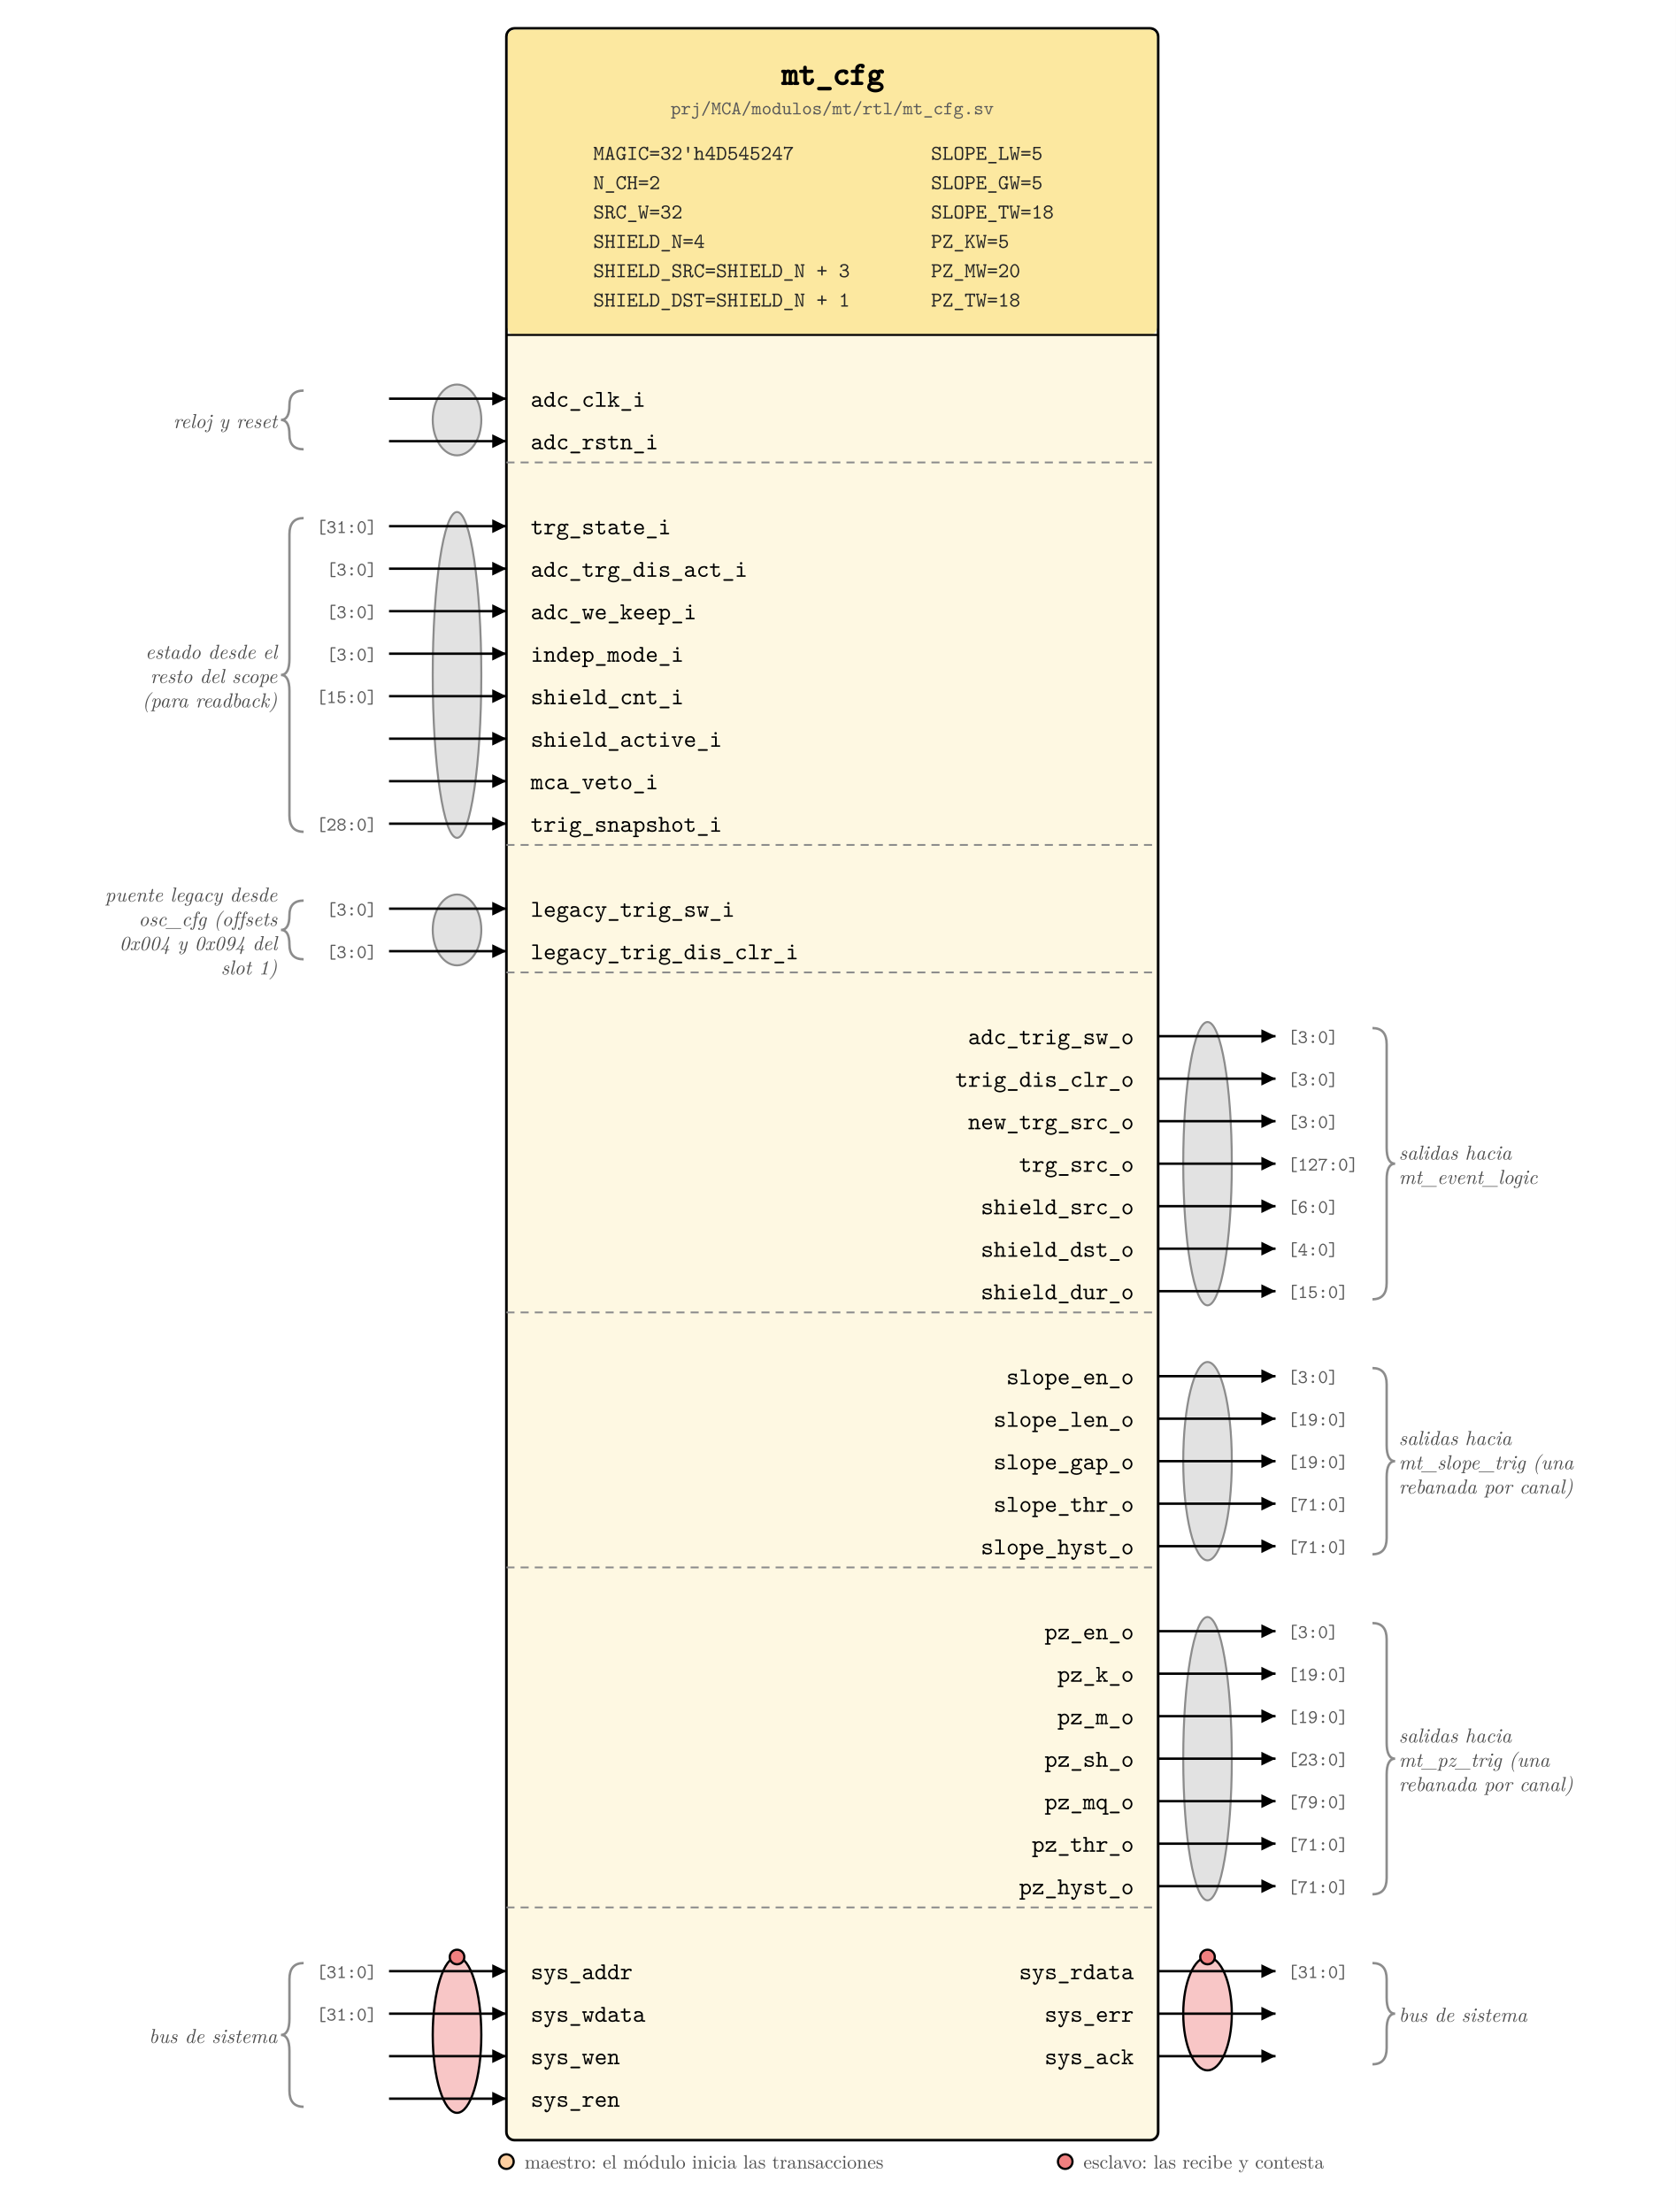
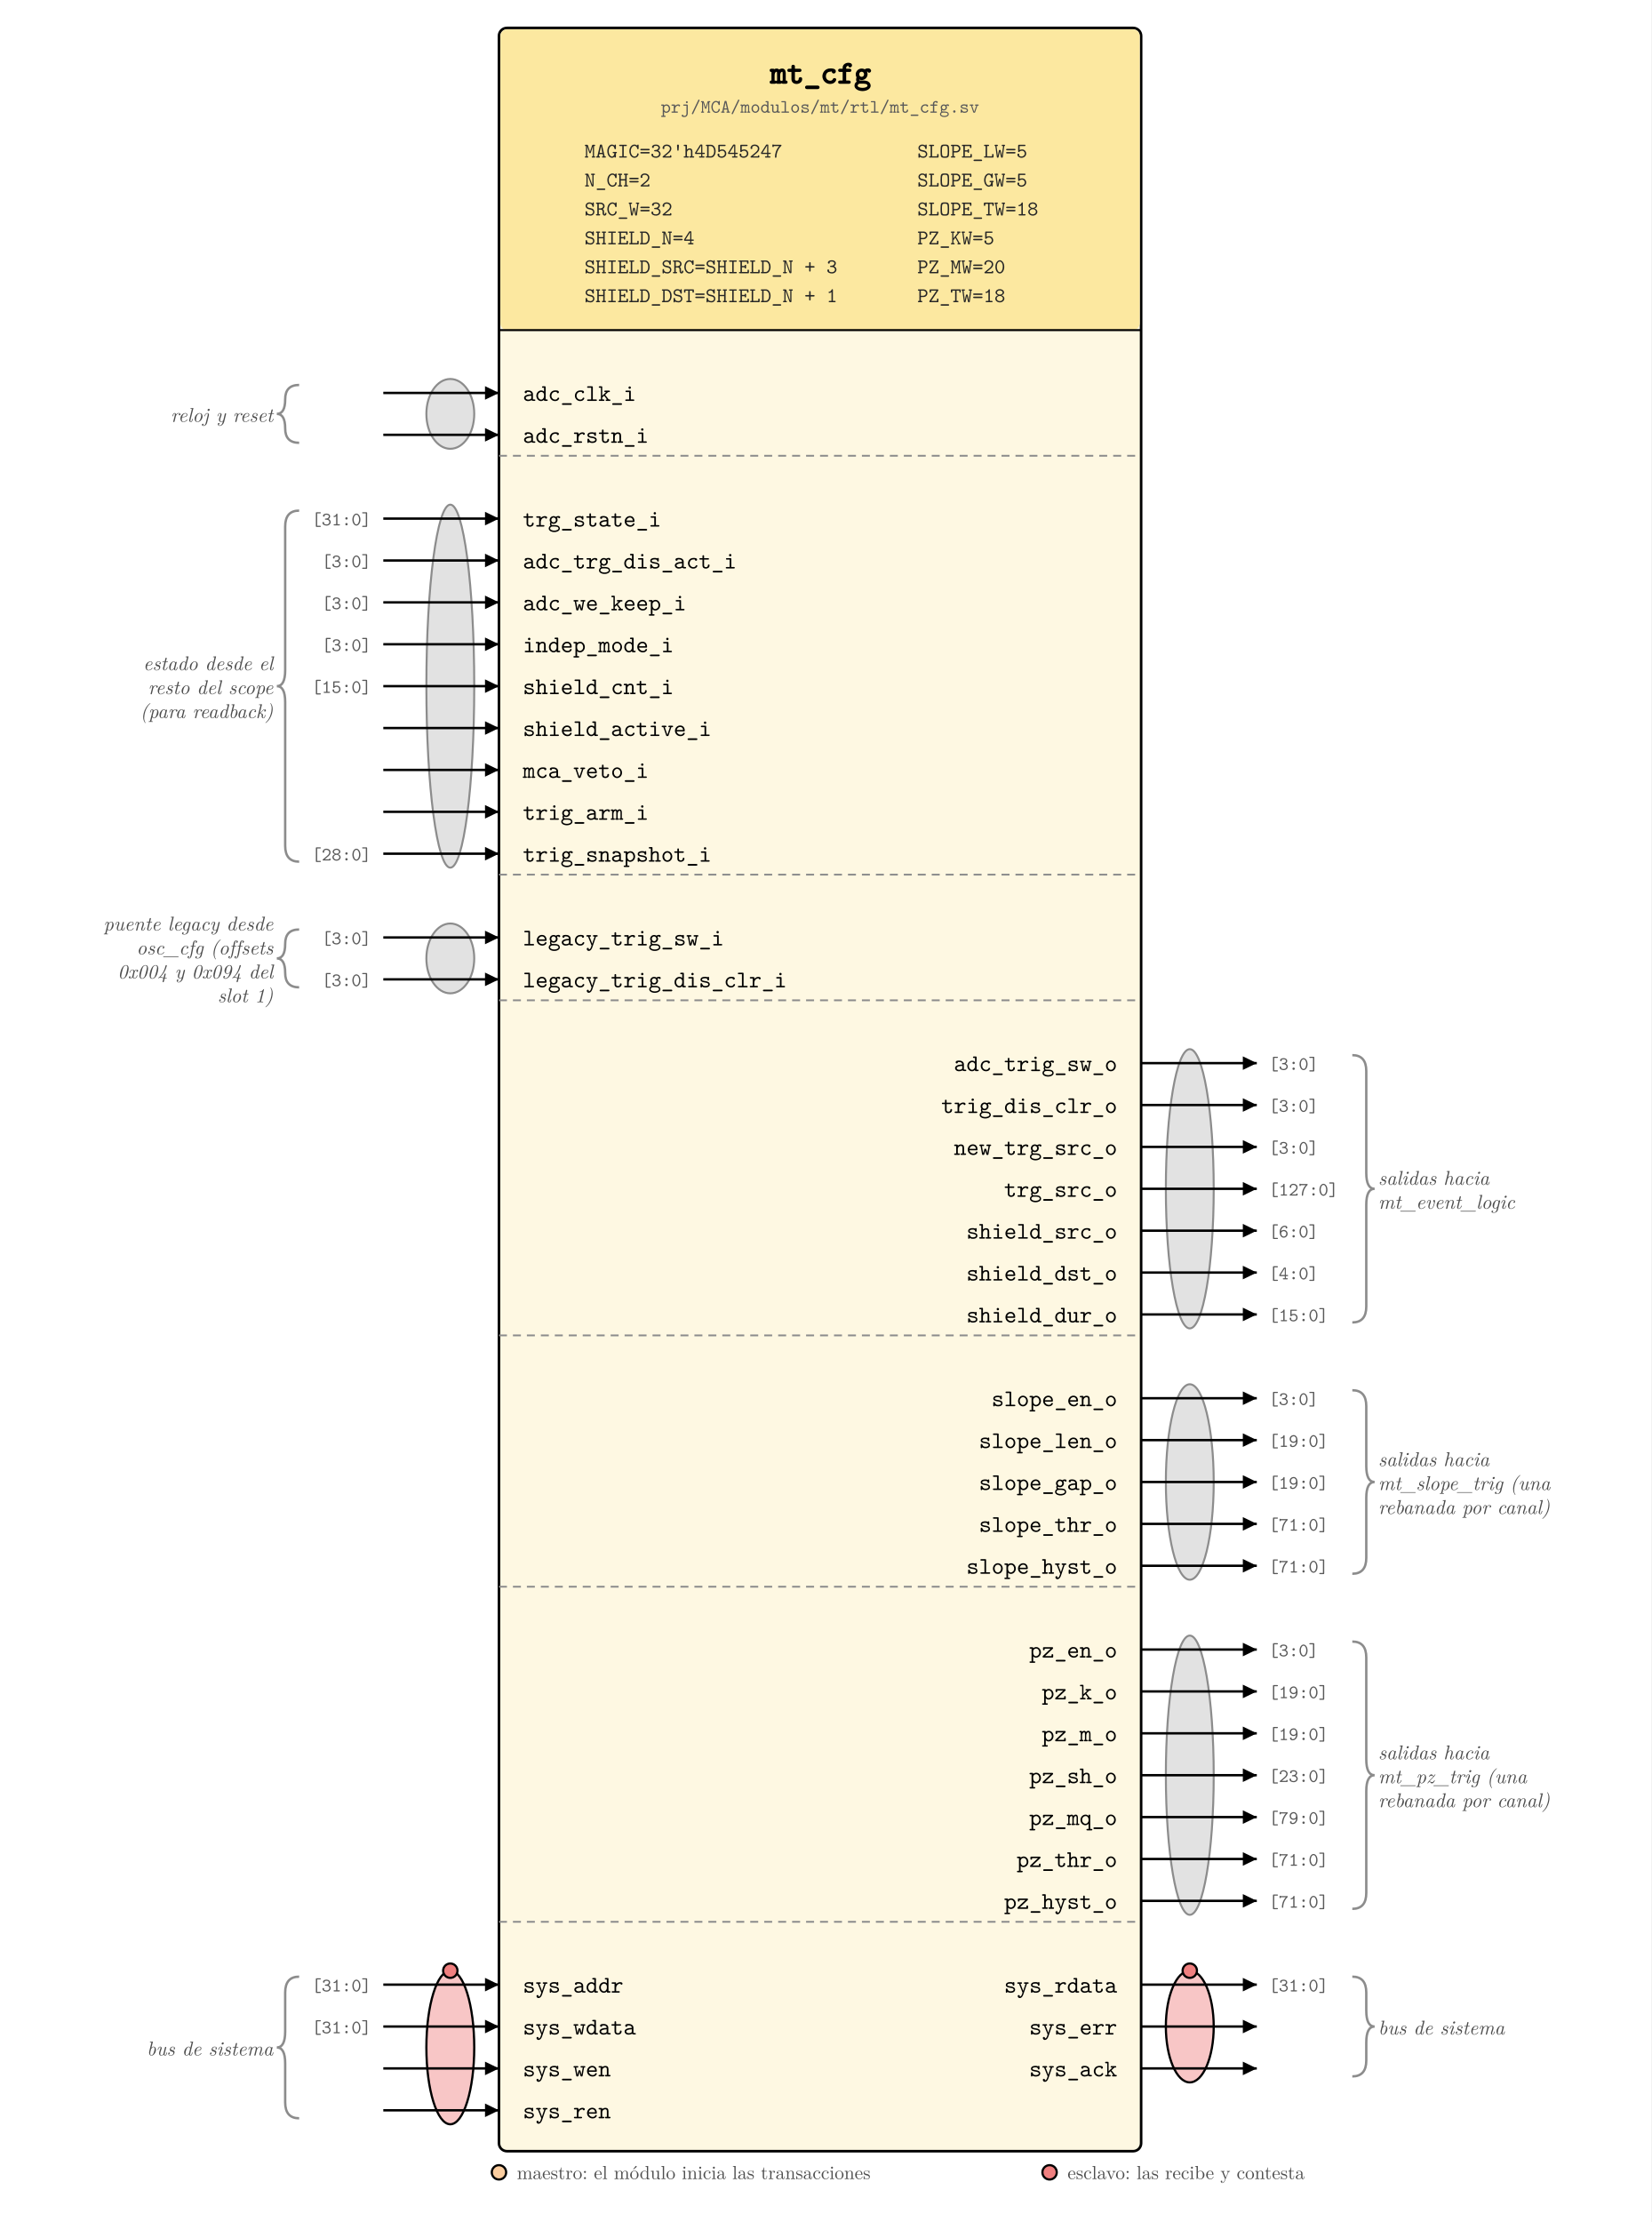
- <svg xmlns="http://www.w3.org/2000/svg" width="828" height="1093" viewBox="0 0 828 1093" font-family="&quot;Latin Modern Mono&quot;,&quot;CMU Typewriter Text&quot;,ui-monospace,SFMono-Regular,Menlo,Consolas,monospace">
+ <svg xmlns="http://www.w3.org/2000/svg" width="828" height="1114" viewBox="0 0 828 1114" font-family="&quot;Latin Modern Mono&quot;,&quot;CMU Typewriter Text&quot;,ui-monospace,SFMono-Regular,Menlo,Consolas,monospace">
  <style>
  .bg{fill:#ffffff}            .box{stroke:#000000;stroke-width:1.3}
  .hdr{stroke:none}
  .rule{stroke:#000000;stroke-width:1.0}
  .sep{stroke:#8c8c8c;stroke-width:0.9;stroke-dasharray:4 3}
  .pin{stroke:#000000;stroke-width:1.2;fill:none}
  .arr{fill:#000000;stroke:none}
  .nm{fill:#000000}            .wd{fill:#595959}
  .gp{fill:#4d4d4d;font-style:italic;font-family:"Latin Modern Roman","CMU Serif","Computer Modern Serif",Georgia,serif}
  .ti{fill:#000000;font-weight:700} .sb{fill:#595959} .pr{fill:#262626}
  .lg{fill:#4d4d4d;font-family:"Latin Modern Roman","CMU Serif","Computer Modern Serif",Georgia,serif}
  /* Tintes planos y no fill-opacity: hay renderers de SVG a PNG que ignoran la
     opacidad y dejan la elipse maciza, tapando los cables que abarca. */
  .brc{fill:none;stroke:#8c8c8c;stroke-width:1.2}
  .bus {fill:#e2e2e2;stroke:#8c8c8c;stroke-width:1.0}
  .busm{fill:#fdddbc;stroke:#000000;stroke-width:1.1}
  .buss{fill:#f8c6c6;stroke:#000000;stroke-width:1.1}
  .dotm{fill:#fccea0;stroke:#000000;stroke-width:1.1}
  .dots{fill:#f08080;stroke:#000000;stroke-width:1.1}
</style>
-   <rect class="bg" x="0" y="0" width="828" height="1093" />
-   <rect class="box" x="250.2" y="14.0" width="322.0" height="1043.5" rx="4" fill="#fef8e2" />
+   <rect class="bg" x="0" y="0" width="828" height="1114" />
+   <rect class="box" x="250.2" y="14.0" width="322.0" height="1064.5" rx="4" fill="#fef8e2" />
  <rect class="hdr" x="250.9" y="14.7" width="320.6" height="150.8" rx="3.5" fill="#fce8a0" />
  <text class="ti" x="411.2" y="42.0" font-size="16" text-anchor="middle">mt_cfg</text>
  <text class="sb" x="411.2" y="56.5" font-size="9.5" text-anchor="middle">prj/MCA/modulos/mt/rtl/mt_cfg.sv</text>
  <text class="pr" x="293.1" y="79.0" font-size="10.5">MAGIC=32'h4D545247</text>
  <text class="pr" x="293.1" y="93.5" font-size="10.5">N_CH=2</text>
  <text class="pr" x="293.1" y="108.0" font-size="10.5">SRC_W=32</text>
  <text class="pr" x="293.1" y="122.5" font-size="10.5">SHIELD_N=4</text>
  <text class="pr" x="293.1" y="137.0" font-size="10.5">SHIELD_SRC=SHIELD_N + 3</text>
  <text class="pr" x="293.1" y="151.5" font-size="10.5">SHIELD_DST=SHIELD_N + 1</text>
  <text class="pr" x="460.0" y="79.0" font-size="10.5">SLOPE_LW=5</text>
  <text class="pr" x="460.0" y="93.5" font-size="10.5">SLOPE_GW=5</text>
  <text class="pr" x="460.0" y="108.0" font-size="10.5">SLOPE_TW=18</text>
  <text class="pr" x="460.0" y="122.5" font-size="10.5">PZ_KW=5</text>
  <text class="pr" x="460.0" y="137.0" font-size="10.5">PZ_MW=20</text>
  <text class="pr" x="460.0" y="151.5" font-size="10.5">PZ_TW=18</text>
  <line class="rule" x1="250.2" y1="165.5" x2="572.2" y2="165.5" />
  <ellipse class="bus" cx="225.8" cy="207.5" rx="12.0" ry="17.5" />
  <path class="brc" d="M150.0,193.0 Q143.0,193.0 143.0,200.2 L143.0,200.2 Q143.0,207.5 138.8,207.5 Q143.0,207.5 143.0,214.8 L143.0,214.8 Q143.0,222.0 150.0,222.0" />
  <text class="gp" x="137.0" y="211.5" font-size="10" text-anchor="end">reloj y reset</text>
  <line class="pin" x1="192.2" y1="197.0" x2="250.2" y2="197.0" />
  <path class="arr" d="M243.2,193.6 L250.2,197.0 L243.2,200.4 Z" />
  <text class="nm" x="262.2" y="201.0" font-size="12">adc_clk_i</text>
  <line class="pin" x1="192.2" y1="218.0" x2="250.2" y2="218.0" />
  <path class="arr" d="M243.2,214.6 L250.2,218.0 L243.2,221.4 Z" />
  <text class="nm" x="262.2" y="222.0" font-size="12">adc_rstn_i</text>
  <line class="sep" x1="250.2" y1="228.5" x2="572.2" y2="228.5" />
-   <ellipse class="bus" cx="225.8" cy="333.5" rx="12.0" ry="80.5" />
-   <path class="brc" d="M150.0,256.0 Q143.0,256.0 143.0,264.0 L143.0,325.5 Q143.0,333.5 138.8,333.5 Q143.0,333.5 143.0,341.5 L143.0,403.0 Q143.0,411.0 150.0,411.0" />
-   <text class="gp" x="137.0" y="325.5" font-size="10" text-anchor="end">estado desde el</text>
-   <text class="gp" x="137.0" y="337.5" font-size="10" text-anchor="end">resto del scope</text>
-   <text class="gp" x="137.0" y="349.5" font-size="10" text-anchor="end">(para readback)</text>
+   <ellipse class="bus" cx="225.8" cy="344.0" rx="12.0" ry="91.0" />
+   <path class="brc" d="M150.0,256.0 Q143.0,256.0 143.0,264.0 L143.0,336.0 Q143.0,344.0 138.8,344.0 Q143.0,344.0 143.0,352.0 L143.0,424.0 Q143.0,432.0 150.0,432.0" />
+   <text class="gp" x="137.0" y="336.0" font-size="10" text-anchor="end">estado desde el</text>
+   <text class="gp" x="137.0" y="348.0" font-size="10" text-anchor="end">resto del scope</text>
+   <text class="gp" x="137.0" y="360.0" font-size="10" text-anchor="end">(para readback)</text>
  <line class="pin" x1="192.2" y1="260.0" x2="250.2" y2="260.0" />
  <path class="arr" d="M243.2,256.6 L250.2,260.0 L243.2,263.4 Z" />
  <text class="wd" x="186.2" y="263.4" font-size="9.5" text-anchor="end">[31:0]</text>
  <text class="nm" x="262.2" y="264.0" font-size="12">trg_state_i</text>
  <line class="pin" x1="192.2" y1="281.0" x2="250.2" y2="281.0" />
  <path class="arr" d="M243.2,277.6 L250.2,281.0 L243.2,284.4 Z" />
  <text class="wd" x="186.2" y="284.4" font-size="9.5" text-anchor="end">[3:0]</text>
  <text class="nm" x="262.2" y="285.0" font-size="12">adc_trg_dis_act_i</text>
  <line class="pin" x1="192.2" y1="302.0" x2="250.2" y2="302.0" />
  <path class="arr" d="M243.2,298.6 L250.2,302.0 L243.2,305.4 Z" />
  <text class="wd" x="186.2" y="305.4" font-size="9.5" text-anchor="end">[3:0]</text>
  <text class="nm" x="262.2" y="306.0" font-size="12">adc_we_keep_i</text>
  <line class="pin" x1="192.2" y1="323.0" x2="250.2" y2="323.0" />
  <path class="arr" d="M243.2,319.6 L250.2,323.0 L243.2,326.4 Z" />
  <text class="wd" x="186.2" y="326.4" font-size="9.5" text-anchor="end">[3:0]</text>
  <text class="nm" x="262.2" y="327.0" font-size="12">indep_mode_i</text>
  <line class="pin" x1="192.2" y1="344.0" x2="250.2" y2="344.0" />
  <path class="arr" d="M243.2,340.6 L250.2,344.0 L243.2,347.4 Z" />
  <text class="wd" x="186.2" y="347.4" font-size="9.5" text-anchor="end">[15:0]</text>
  <text class="nm" x="262.2" y="348.0" font-size="12">shield_cnt_i</text>
  <line class="pin" x1="192.2" y1="365.0" x2="250.2" y2="365.0" />
  <path class="arr" d="M243.2,361.6 L250.2,365.0 L243.2,368.4 Z" />
  <text class="nm" x="262.2" y="369.0" font-size="12">shield_active_i</text>
  <line class="pin" x1="192.2" y1="386.0" x2="250.2" y2="386.0" />
  <path class="arr" d="M243.2,382.6 L250.2,386.0 L243.2,389.4 Z" />
  <text class="nm" x="262.2" y="390.0" font-size="12">mca_veto_i</text>
  <line class="pin" x1="192.2" y1="407.0" x2="250.2" y2="407.0" />
  <path class="arr" d="M243.2,403.6 L250.2,407.0 L243.2,410.4 Z" />
-   <text class="wd" x="186.2" y="410.4" font-size="9.5" text-anchor="end">[28:0]</text>
-   <text class="nm" x="262.2" y="411.0" font-size="12">trig_snapshot_i</text>
-   <line class="sep" x1="250.2" y1="417.5" x2="572.2" y2="417.5" />
-   <ellipse class="bus" cx="225.8" cy="459.5" rx="12.0" ry="17.5" />
-   <path class="brc" d="M150.0,445.0 Q143.0,445.0 143.0,452.2 L143.0,452.2 Q143.0,459.5 138.8,459.5 Q143.0,459.5 143.0,466.8 L143.0,466.8 Q143.0,474.0 150.0,474.0" />
-   <text class="gp" x="137.0" y="445.5" font-size="10" text-anchor="end">puente legacy desde</text>
-   <text class="gp" x="137.0" y="457.5" font-size="10" text-anchor="end">osc_cfg (offsets</text>
-   <text class="gp" x="137.0" y="469.5" font-size="10" text-anchor="end">0x004 y 0x094 del</text>
-   <text class="gp" x="137.0" y="481.5" font-size="10" text-anchor="end">slot 1)</text>
-   <line class="pin" x1="192.2" y1="449.0" x2="250.2" y2="449.0" />
-   <path class="arr" d="M243.2,445.6 L250.2,449.0 L243.2,452.4 Z" />
-   <text class="wd" x="186.2" y="452.4" font-size="9.5" text-anchor="end">[3:0]</text>
-   <text class="nm" x="262.2" y="453.0" font-size="12">legacy_trig_sw_i</text>
+   <text class="nm" x="262.2" y="411.0" font-size="12">trig_arm_i</text>
+   <line class="pin" x1="192.2" y1="428.0" x2="250.2" y2="428.0" />
+   <path class="arr" d="M243.2,424.6 L250.2,428.0 L243.2,431.4 Z" />
+   <text class="wd" x="186.2" y="431.4" font-size="9.5" text-anchor="end">[28:0]</text>
+   <text class="nm" x="262.2" y="432.0" font-size="12">trig_snapshot_i</text>
+   <line class="sep" x1="250.2" y1="438.5" x2="572.2" y2="438.5" />
+   <ellipse class="bus" cx="225.8" cy="480.5" rx="12.0" ry="17.5" />
+   <path class="brc" d="M150.0,466.0 Q143.0,466.0 143.0,473.2 L143.0,473.2 Q143.0,480.5 138.8,480.5 Q143.0,480.5 143.0,487.8 L143.0,487.8 Q143.0,495.0 150.0,495.0" />
+   <text class="gp" x="137.0" y="466.5" font-size="10" text-anchor="end">puente legacy desde</text>
+   <text class="gp" x="137.0" y="478.5" font-size="10" text-anchor="end">osc_cfg (offsets</text>
+   <text class="gp" x="137.0" y="490.5" font-size="10" text-anchor="end">0x004 y 0x094 del</text>
+   <text class="gp" x="137.0" y="502.5" font-size="10" text-anchor="end">slot 1)</text>
  <line class="pin" x1="192.2" y1="470.0" x2="250.2" y2="470.0" />
  <path class="arr" d="M243.2,466.6 L250.2,470.0 L243.2,473.4 Z" />
  <text class="wd" x="186.2" y="473.4" font-size="9.5" text-anchor="end">[3:0]</text>
-   <text class="nm" x="262.2" y="474.0" font-size="12">legacy_trig_dis_clr_i</text>
-   <line class="sep" x1="250.2" y1="480.5" x2="572.2" y2="480.5" />
-   <ellipse class="bus" cx="596.6" cy="575.0" rx="12.0" ry="70.0" />
-   <path class="brc" d="M678.1,508.0 Q685.1,508.0 685.1,516.0 L685.1,567.0 Q685.1,575.0 689.3,575.0 Q685.1,575.0 685.1,583.0 L685.1,634.0 Q685.1,642.0 678.1,642.0" />
-   <text class="gp" x="691.1" y="573.0" font-size="10" text-anchor="start">salidas hacia</text>
-   <text class="gp" x="691.1" y="585.0" font-size="10" text-anchor="start">mt_event_logic</text>
-   <line class="pin" x1="572.2" y1="512.0" x2="630.2" y2="512.0" />
-   <path class="arr" d="M623.2,508.6 L630.2,512.0 L623.2,515.4 Z" />
-   <text class="wd" x="636.2" y="515.4" font-size="9.5">[3:0]</text>
-   <text class="nm" x="560.2" y="516.0" font-size="12" text-anchor="end">adc_trig_sw_o</text>
+   <text class="nm" x="262.2" y="474.0" font-size="12">legacy_trig_sw_i</text>
+   <line class="pin" x1="192.2" y1="491.0" x2="250.2" y2="491.0" />
+   <path class="arr" d="M243.2,487.6 L250.2,491.0 L243.2,494.4 Z" />
+   <text class="wd" x="186.2" y="494.4" font-size="9.5" text-anchor="end">[3:0]</text>
+   <text class="nm" x="262.2" y="495.0" font-size="12">legacy_trig_dis_clr_i</text>
+   <line class="sep" x1="250.2" y1="501.5" x2="572.2" y2="501.5" />
+   <ellipse class="bus" cx="596.6" cy="596.0" rx="12.0" ry="70.0" />
+   <path class="brc" d="M678.1,529.0 Q685.1,529.0 685.1,537.0 L685.1,588.0 Q685.1,596.0 689.3,596.0 Q685.1,596.0 685.1,604.0 L685.1,655.0 Q685.1,663.0 678.1,663.0" />
+   <text class="gp" x="691.1" y="594.0" font-size="10" text-anchor="start">salidas hacia</text>
+   <text class="gp" x="691.1" y="606.0" font-size="10" text-anchor="start">mt_event_logic</text>
  <line class="pin" x1="572.2" y1="533.0" x2="630.2" y2="533.0" />
  <path class="arr" d="M623.2,529.6 L630.2,533.0 L623.2,536.4 Z" />
  <text class="wd" x="636.2" y="536.4" font-size="9.5">[3:0]</text>
-   <text class="nm" x="560.2" y="537.0" font-size="12" text-anchor="end">trig_dis_clr_o</text>
+   <text class="nm" x="560.2" y="537.0" font-size="12" text-anchor="end">adc_trig_sw_o</text>
  <line class="pin" x1="572.2" y1="554.0" x2="630.2" y2="554.0" />
  <path class="arr" d="M623.2,550.6 L630.2,554.0 L623.2,557.4 Z" />
  <text class="wd" x="636.2" y="557.4" font-size="9.5">[3:0]</text>
-   <text class="nm" x="560.2" y="558.0" font-size="12" text-anchor="end">new_trg_src_o</text>
+   <text class="nm" x="560.2" y="558.0" font-size="12" text-anchor="end">trig_dis_clr_o</text>
  <line class="pin" x1="572.2" y1="575.0" x2="630.2" y2="575.0" />
  <path class="arr" d="M623.2,571.6 L630.2,575.0 L623.2,578.4 Z" />
-   <text class="wd" x="636.2" y="578.4" font-size="9.5">[127:0]</text>
-   <text class="nm" x="560.2" y="579.0" font-size="12" text-anchor="end">trg_src_o</text>
+   <text class="wd" x="636.2" y="578.4" font-size="9.5">[3:0]</text>
+   <text class="nm" x="560.2" y="579.0" font-size="12" text-anchor="end">new_trg_src_o</text>
  <line class="pin" x1="572.2" y1="596.0" x2="630.2" y2="596.0" />
  <path class="arr" d="M623.2,592.6 L630.2,596.0 L623.2,599.4 Z" />
-   <text class="wd" x="636.2" y="599.4" font-size="9.5">[6:0]</text>
-   <text class="nm" x="560.2" y="600.0" font-size="12" text-anchor="end">shield_src_o</text>
+   <text class="wd" x="636.2" y="599.4" font-size="9.5">[127:0]</text>
+   <text class="nm" x="560.2" y="600.0" font-size="12" text-anchor="end">trg_src_o</text>
  <line class="pin" x1="572.2" y1="617.0" x2="630.2" y2="617.0" />
  <path class="arr" d="M623.2,613.6 L630.2,617.0 L623.2,620.4 Z" />
-   <text class="wd" x="636.2" y="620.4" font-size="9.5">[4:0]</text>
-   <text class="nm" x="560.2" y="621.0" font-size="12" text-anchor="end">shield_dst_o</text>
+   <text class="wd" x="636.2" y="620.4" font-size="9.5">[6:0]</text>
+   <text class="nm" x="560.2" y="621.0" font-size="12" text-anchor="end">shield_src_o</text>
  <line class="pin" x1="572.2" y1="638.0" x2="630.2" y2="638.0" />
  <path class="arr" d="M623.2,634.6 L630.2,638.0 L623.2,641.4 Z" />
-   <text class="wd" x="636.2" y="641.4" font-size="9.5">[15:0]</text>
-   <text class="nm" x="560.2" y="642.0" font-size="12" text-anchor="end">shield_dur_o</text>
-   <line class="sep" x1="250.2" y1="648.5" x2="572.2" y2="648.5" />
-   <ellipse class="bus" cx="596.6" cy="722.0" rx="12.0" ry="49.0" />
-   <path class="brc" d="M678.1,676.0 Q685.1,676.0 685.1,684.0 L685.1,714.0 Q685.1,722.0 689.3,722.0 Q685.1,722.0 685.1,730.0 L685.1,760.0 Q685.1,768.0 678.1,768.0" />
-   <text class="gp" x="691.1" y="714.0" font-size="10" text-anchor="start">salidas hacia</text>
-   <text class="gp" x="691.1" y="726.0" font-size="10" text-anchor="start">mt_slope_trig (una</text>
-   <text class="gp" x="691.1" y="738.0" font-size="10" text-anchor="start">rebanada por canal)</text>
-   <line class="pin" x1="572.2" y1="680.0" x2="630.2" y2="680.0" />
-   <path class="arr" d="M623.2,676.6 L630.2,680.0 L623.2,683.4 Z" />
-   <text class="wd" x="636.2" y="683.4" font-size="9.5">[3:0]</text>
-   <text class="nm" x="560.2" y="684.0" font-size="12" text-anchor="end">slope_en_o</text>
+   <text class="wd" x="636.2" y="641.4" font-size="9.5">[4:0]</text>
+   <text class="nm" x="560.2" y="642.0" font-size="12" text-anchor="end">shield_dst_o</text>
+   <line class="pin" x1="572.2" y1="659.0" x2="630.2" y2="659.0" />
+   <path class="arr" d="M623.2,655.6 L630.2,659.0 L623.2,662.4 Z" />
+   <text class="wd" x="636.2" y="662.4" font-size="9.5">[15:0]</text>
+   <text class="nm" x="560.2" y="663.0" font-size="12" text-anchor="end">shield_dur_o</text>
+   <line class="sep" x1="250.2" y1="669.5" x2="572.2" y2="669.5" />
+   <ellipse class="bus" cx="596.6" cy="743.0" rx="12.0" ry="49.0" />
+   <path class="brc" d="M678.1,697.0 Q685.1,697.0 685.1,705.0 L685.1,735.0 Q685.1,743.0 689.3,743.0 Q685.1,743.0 685.1,751.0 L685.1,781.0 Q685.1,789.0 678.1,789.0" />
+   <text class="gp" x="691.1" y="735.0" font-size="10" text-anchor="start">salidas hacia</text>
+   <text class="gp" x="691.1" y="747.0" font-size="10" text-anchor="start">mt_slope_trig (una</text>
+   <text class="gp" x="691.1" y="759.0" font-size="10" text-anchor="start">rebanada por canal)</text>
  <line class="pin" x1="572.2" y1="701.0" x2="630.2" y2="701.0" />
  <path class="arr" d="M623.2,697.6 L630.2,701.0 L623.2,704.4 Z" />
-   <text class="wd" x="636.2" y="704.4" font-size="9.5">[19:0]</text>
-   <text class="nm" x="560.2" y="705.0" font-size="12" text-anchor="end">slope_len_o</text>
+   <text class="wd" x="636.2" y="704.4" font-size="9.5">[3:0]</text>
+   <text class="nm" x="560.2" y="705.0" font-size="12" text-anchor="end">slope_en_o</text>
  <line class="pin" x1="572.2" y1="722.0" x2="630.2" y2="722.0" />
  <path class="arr" d="M623.2,718.6 L630.2,722.0 L623.2,725.4 Z" />
  <text class="wd" x="636.2" y="725.4" font-size="9.5">[19:0]</text>
-   <text class="nm" x="560.2" y="726.0" font-size="12" text-anchor="end">slope_gap_o</text>
+   <text class="nm" x="560.2" y="726.0" font-size="12" text-anchor="end">slope_len_o</text>
  <line class="pin" x1="572.2" y1="743.0" x2="630.2" y2="743.0" />
  <path class="arr" d="M623.2,739.6 L630.2,743.0 L623.2,746.4 Z" />
-   <text class="wd" x="636.2" y="746.4" font-size="9.5">[71:0]</text>
-   <text class="nm" x="560.2" y="747.0" font-size="12" text-anchor="end">slope_thr_o</text>
+   <text class="wd" x="636.2" y="746.4" font-size="9.5">[19:0]</text>
+   <text class="nm" x="560.2" y="747.0" font-size="12" text-anchor="end">slope_gap_o</text>
  <line class="pin" x1="572.2" y1="764.0" x2="630.2" y2="764.0" />
  <path class="arr" d="M623.2,760.6 L630.2,764.0 L623.2,767.4 Z" />
  <text class="wd" x="636.2" y="767.4" font-size="9.5">[71:0]</text>
-   <text class="nm" x="560.2" y="768.0" font-size="12" text-anchor="end">slope_hyst_o</text>
-   <line class="sep" x1="250.2" y1="774.5" x2="572.2" y2="774.5" />
-   <ellipse class="bus" cx="596.6" cy="869.0" rx="12.0" ry="70.0" />
-   <path class="brc" d="M678.1,802.0 Q685.1,802.0 685.1,810.0 L685.1,861.0 Q685.1,869.0 689.3,869.0 Q685.1,869.0 685.1,877.0 L685.1,928.0 Q685.1,936.0 678.1,936.0" />
-   <text class="gp" x="691.1" y="861.0" font-size="10" text-anchor="start">salidas hacia</text>
-   <text class="gp" x="691.1" y="873.0" font-size="10" text-anchor="start">mt_pz_trig (una</text>
-   <text class="gp" x="691.1" y="885.0" font-size="10" text-anchor="start">rebanada por canal)</text>
-   <line class="pin" x1="572.2" y1="806.0" x2="630.2" y2="806.0" />
-   <path class="arr" d="M623.2,802.6 L630.2,806.0 L623.2,809.4 Z" />
-   <text class="wd" x="636.2" y="809.4" font-size="9.5">[3:0]</text>
-   <text class="nm" x="560.2" y="810.0" font-size="12" text-anchor="end">pz_en_o</text>
+   <text class="nm" x="560.2" y="768.0" font-size="12" text-anchor="end">slope_thr_o</text>
+   <line class="pin" x1="572.2" y1="785.0" x2="630.2" y2="785.0" />
+   <path class="arr" d="M623.2,781.6 L630.2,785.0 L623.2,788.4 Z" />
+   <text class="wd" x="636.2" y="788.4" font-size="9.5">[71:0]</text>
+   <text class="nm" x="560.2" y="789.0" font-size="12" text-anchor="end">slope_hyst_o</text>
+   <line class="sep" x1="250.2" y1="795.5" x2="572.2" y2="795.5" />
+   <ellipse class="bus" cx="596.6" cy="890.0" rx="12.0" ry="70.0" />
+   <path class="brc" d="M678.1,823.0 Q685.1,823.0 685.1,831.0 L685.1,882.0 Q685.1,890.0 689.3,890.0 Q685.1,890.0 685.1,898.0 L685.1,949.0 Q685.1,957.0 678.1,957.0" />
+   <text class="gp" x="691.1" y="882.0" font-size="10" text-anchor="start">salidas hacia</text>
+   <text class="gp" x="691.1" y="894.0" font-size="10" text-anchor="start">mt_pz_trig (una</text>
+   <text class="gp" x="691.1" y="906.0" font-size="10" text-anchor="start">rebanada por canal)</text>
  <line class="pin" x1="572.2" y1="827.0" x2="630.2" y2="827.0" />
  <path class="arr" d="M623.2,823.6 L630.2,827.0 L623.2,830.4 Z" />
-   <text class="wd" x="636.2" y="830.4" font-size="9.5">[19:0]</text>
-   <text class="nm" x="560.2" y="831.0" font-size="12" text-anchor="end">pz_k_o</text>
+   <text class="wd" x="636.2" y="830.4" font-size="9.5">[3:0]</text>
+   <text class="nm" x="560.2" y="831.0" font-size="12" text-anchor="end">pz_en_o</text>
  <line class="pin" x1="572.2" y1="848.0" x2="630.2" y2="848.0" />
  <path class="arr" d="M623.2,844.6 L630.2,848.0 L623.2,851.4 Z" />
  <text class="wd" x="636.2" y="851.4" font-size="9.5">[19:0]</text>
-   <text class="nm" x="560.2" y="852.0" font-size="12" text-anchor="end">pz_m_o</text>
+   <text class="nm" x="560.2" y="852.0" font-size="12" text-anchor="end">pz_k_o</text>
  <line class="pin" x1="572.2" y1="869.0" x2="630.2" y2="869.0" />
  <path class="arr" d="M623.2,865.6 L630.2,869.0 L623.2,872.4 Z" />
-   <text class="wd" x="636.2" y="872.4" font-size="9.5">[23:0]</text>
-   <text class="nm" x="560.2" y="873.0" font-size="12" text-anchor="end">pz_sh_o</text>
+   <text class="wd" x="636.2" y="872.4" font-size="9.5">[19:0]</text>
+   <text class="nm" x="560.2" y="873.0" font-size="12" text-anchor="end">pz_m_o</text>
  <line class="pin" x1="572.2" y1="890.0" x2="630.2" y2="890.0" />
  <path class="arr" d="M623.2,886.6 L630.2,890.0 L623.2,893.4 Z" />
-   <text class="wd" x="636.2" y="893.4" font-size="9.5">[79:0]</text>
-   <text class="nm" x="560.2" y="894.0" font-size="12" text-anchor="end">pz_mq_o</text>
+   <text class="wd" x="636.2" y="893.4" font-size="9.5">[23:0]</text>
+   <text class="nm" x="560.2" y="894.0" font-size="12" text-anchor="end">pz_sh_o</text>
  <line class="pin" x1="572.2" y1="911.0" x2="630.2" y2="911.0" />
  <path class="arr" d="M623.2,907.6 L630.2,911.0 L623.2,914.4 Z" />
-   <text class="wd" x="636.2" y="914.4" font-size="9.5">[71:0]</text>
-   <text class="nm" x="560.2" y="915.0" font-size="12" text-anchor="end">pz_thr_o</text>
+   <text class="wd" x="636.2" y="914.4" font-size="9.5">[79:0]</text>
+   <text class="nm" x="560.2" y="915.0" font-size="12" text-anchor="end">pz_mq_o</text>
  <line class="pin" x1="572.2" y1="932.0" x2="630.2" y2="932.0" />
  <path class="arr" d="M623.2,928.6 L630.2,932.0 L623.2,935.4 Z" />
  <text class="wd" x="636.2" y="935.4" font-size="9.5">[71:0]</text>
-   <text class="nm" x="560.2" y="936.0" font-size="12" text-anchor="end">pz_hyst_o</text>
-   <line class="sep" x1="250.2" y1="942.5" x2="572.2" y2="942.5" />
-   <ellipse class="buss" cx="225.8" cy="1005.5" rx="12.0" ry="38.5" />
-   <circle class="dots" cx="225.8" cy="967.0" r="3.6" />
-   <path class="brc" d="M150.0,970.0 Q143.0,970.0 143.0,978.0 L143.0,997.5 Q143.0,1005.5 138.8,1005.5 Q143.0,1005.5 143.0,1013.5 L143.0,1033.0 Q143.0,1041.0 150.0,1041.0" />
-   <text class="gp" x="137.0" y="1009.5" font-size="10" text-anchor="end">bus de sistema</text>
-   <ellipse class="buss" cx="596.6" cy="995.0" rx="12.0" ry="28.0" />
-   <circle class="dots" cx="596.6" cy="967.0" r="3.6" />
-   <path class="brc" d="M678.1,970.0 Q685.1,970.0 685.1,978.0 L685.1,987.0 Q685.1,995.0 689.3,995.0 Q685.1,995.0 685.1,1003.0 L685.1,1012.0 Q685.1,1020.0 678.1,1020.0" />
-   <text class="gp" x="691.1" y="999.0" font-size="10" text-anchor="start">bus de sistema</text>
-   <line class="pin" x1="192.2" y1="974.0" x2="250.2" y2="974.0" />
-   <path class="arr" d="M243.2,970.6 L250.2,974.0 L243.2,977.4 Z" />
-   <text class="wd" x="186.2" y="977.4" font-size="9.5" text-anchor="end">[31:0]</text>
-   <text class="nm" x="262.2" y="978.0" font-size="12">sys_addr</text>
+   <text class="nm" x="560.2" y="936.0" font-size="12" text-anchor="end">pz_thr_o</text>
+   <line class="pin" x1="572.2" y1="953.0" x2="630.2" y2="953.0" />
+   <path class="arr" d="M623.2,949.6 L630.2,953.0 L623.2,956.4 Z" />
+   <text class="wd" x="636.2" y="956.4" font-size="9.5">[71:0]</text>
+   <text class="nm" x="560.2" y="957.0" font-size="12" text-anchor="end">pz_hyst_o</text>
+   <line class="sep" x1="250.2" y1="963.5" x2="572.2" y2="963.5" />
+   <ellipse class="buss" cx="225.8" cy="1026.5" rx="12.0" ry="38.5" />
+   <circle class="dots" cx="225.8" cy="988.0" r="3.6" />
+   <path class="brc" d="M150.0,991.0 Q143.0,991.0 143.0,999.0 L143.0,1018.5 Q143.0,1026.5 138.8,1026.5 Q143.0,1026.5 143.0,1034.5 L143.0,1054.0 Q143.0,1062.0 150.0,1062.0" />
+   <text class="gp" x="137.0" y="1030.5" font-size="10" text-anchor="end">bus de sistema</text>
+   <ellipse class="buss" cx="596.6" cy="1016.0" rx="12.0" ry="28.0" />
+   <circle class="dots" cx="596.6" cy="988.0" r="3.6" />
+   <path class="brc" d="M678.1,991.0 Q685.1,991.0 685.1,999.0 L685.1,1008.0 Q685.1,1016.0 689.3,1016.0 Q685.1,1016.0 685.1,1024.0 L685.1,1033.0 Q685.1,1041.0 678.1,1041.0" />
+   <text class="gp" x="691.1" y="1020.0" font-size="10" text-anchor="start">bus de sistema</text>
  <line class="pin" x1="192.2" y1="995.0" x2="250.2" y2="995.0" />
  <path class="arr" d="M243.2,991.6 L250.2,995.0 L243.2,998.4 Z" />
  <text class="wd" x="186.2" y="998.4" font-size="9.5" text-anchor="end">[31:0]</text>
-   <text class="nm" x="262.2" y="999.0" font-size="12">sys_wdata</text>
+   <text class="nm" x="262.2" y="999.0" font-size="12">sys_addr</text>
  <line class="pin" x1="192.2" y1="1016.0" x2="250.2" y2="1016.0" />
  <path class="arr" d="M243.2,1012.6 L250.2,1016.0 L243.2,1019.4 Z" />
-   <text class="nm" x="262.2" y="1020.0" font-size="12">sys_wen</text>
+   <text class="wd" x="186.2" y="1019.4" font-size="9.5" text-anchor="end">[31:0]</text>
+   <text class="nm" x="262.2" y="1020.0" font-size="12">sys_wdata</text>
  <line class="pin" x1="192.2" y1="1037.0" x2="250.2" y2="1037.0" />
  <path class="arr" d="M243.2,1033.6 L250.2,1037.0 L243.2,1040.4 Z" />
-   <text class="nm" x="262.2" y="1041.0" font-size="12">sys_ren</text>
-   <line class="pin" x1="572.2" y1="974.0" x2="630.2" y2="974.0" />
-   <path class="arr" d="M623.2,970.6 L630.2,974.0 L623.2,977.4 Z" />
-   <text class="wd" x="636.2" y="977.4" font-size="9.5">[31:0]</text>
-   <text class="nm" x="560.2" y="978.0" font-size="12" text-anchor="end">sys_rdata</text>
+   <text class="nm" x="262.2" y="1041.0" font-size="12">sys_wen</text>
+   <line class="pin" x1="192.2" y1="1058.0" x2="250.2" y2="1058.0" />
+   <path class="arr" d="M243.2,1054.6 L250.2,1058.0 L243.2,1061.4 Z" />
+   <text class="nm" x="262.2" y="1062.0" font-size="12">sys_ren</text>
  <line class="pin" x1="572.2" y1="995.0" x2="630.2" y2="995.0" />
  <path class="arr" d="M623.2,991.6 L630.2,995.0 L623.2,998.4 Z" />
-   <text class="nm" x="560.2" y="999.0" font-size="12" text-anchor="end">sys_err</text>
+   <text class="wd" x="636.2" y="998.4" font-size="9.5">[31:0]</text>
+   <text class="nm" x="560.2" y="999.0" font-size="12" text-anchor="end">sys_rdata</text>
  <line class="pin" x1="572.2" y1="1016.0" x2="630.2" y2="1016.0" />
  <path class="arr" d="M623.2,1012.6 L630.2,1016.0 L623.2,1019.4 Z" />
-   <text class="nm" x="560.2" y="1020.0" font-size="12" text-anchor="end">sys_ack</text>
-   <circle class="dotm" cx="250.2" cy="1068.1" r="3.6" />
-   <text class="lg" x="259.2" y="1071.5" font-size="9.5">maestro: el módulo inicia las transacciones</text>
-   <circle class="dots" cx="526.3" cy="1068.1" r="3.6" />
-   <text class="lg" x="535.3" y="1071.5" font-size="9.5">esclavo: las recibe y contesta</text>
+   <text class="nm" x="560.2" y="1020.0" font-size="12" text-anchor="end">sys_err</text>
+   <line class="pin" x1="572.2" y1="1037.0" x2="630.2" y2="1037.0" />
+   <path class="arr" d="M623.2,1033.6 L630.2,1037.0 L623.2,1040.4 Z" />
+   <text class="nm" x="560.2" y="1041.0" font-size="12" text-anchor="end">sys_ack</text>
+   <circle class="dotm" cx="250.2" cy="1089.1" r="3.6" />
+   <text class="lg" x="259.2" y="1092.5" font-size="9.5">maestro: el módulo inicia las transacciones</text>
+   <circle class="dots" cx="526.3" cy="1089.1" r="3.6" />
+   <text class="lg" x="535.3" y="1092.5" font-size="9.5">esclavo: las recibe y contesta</text>
</svg>
